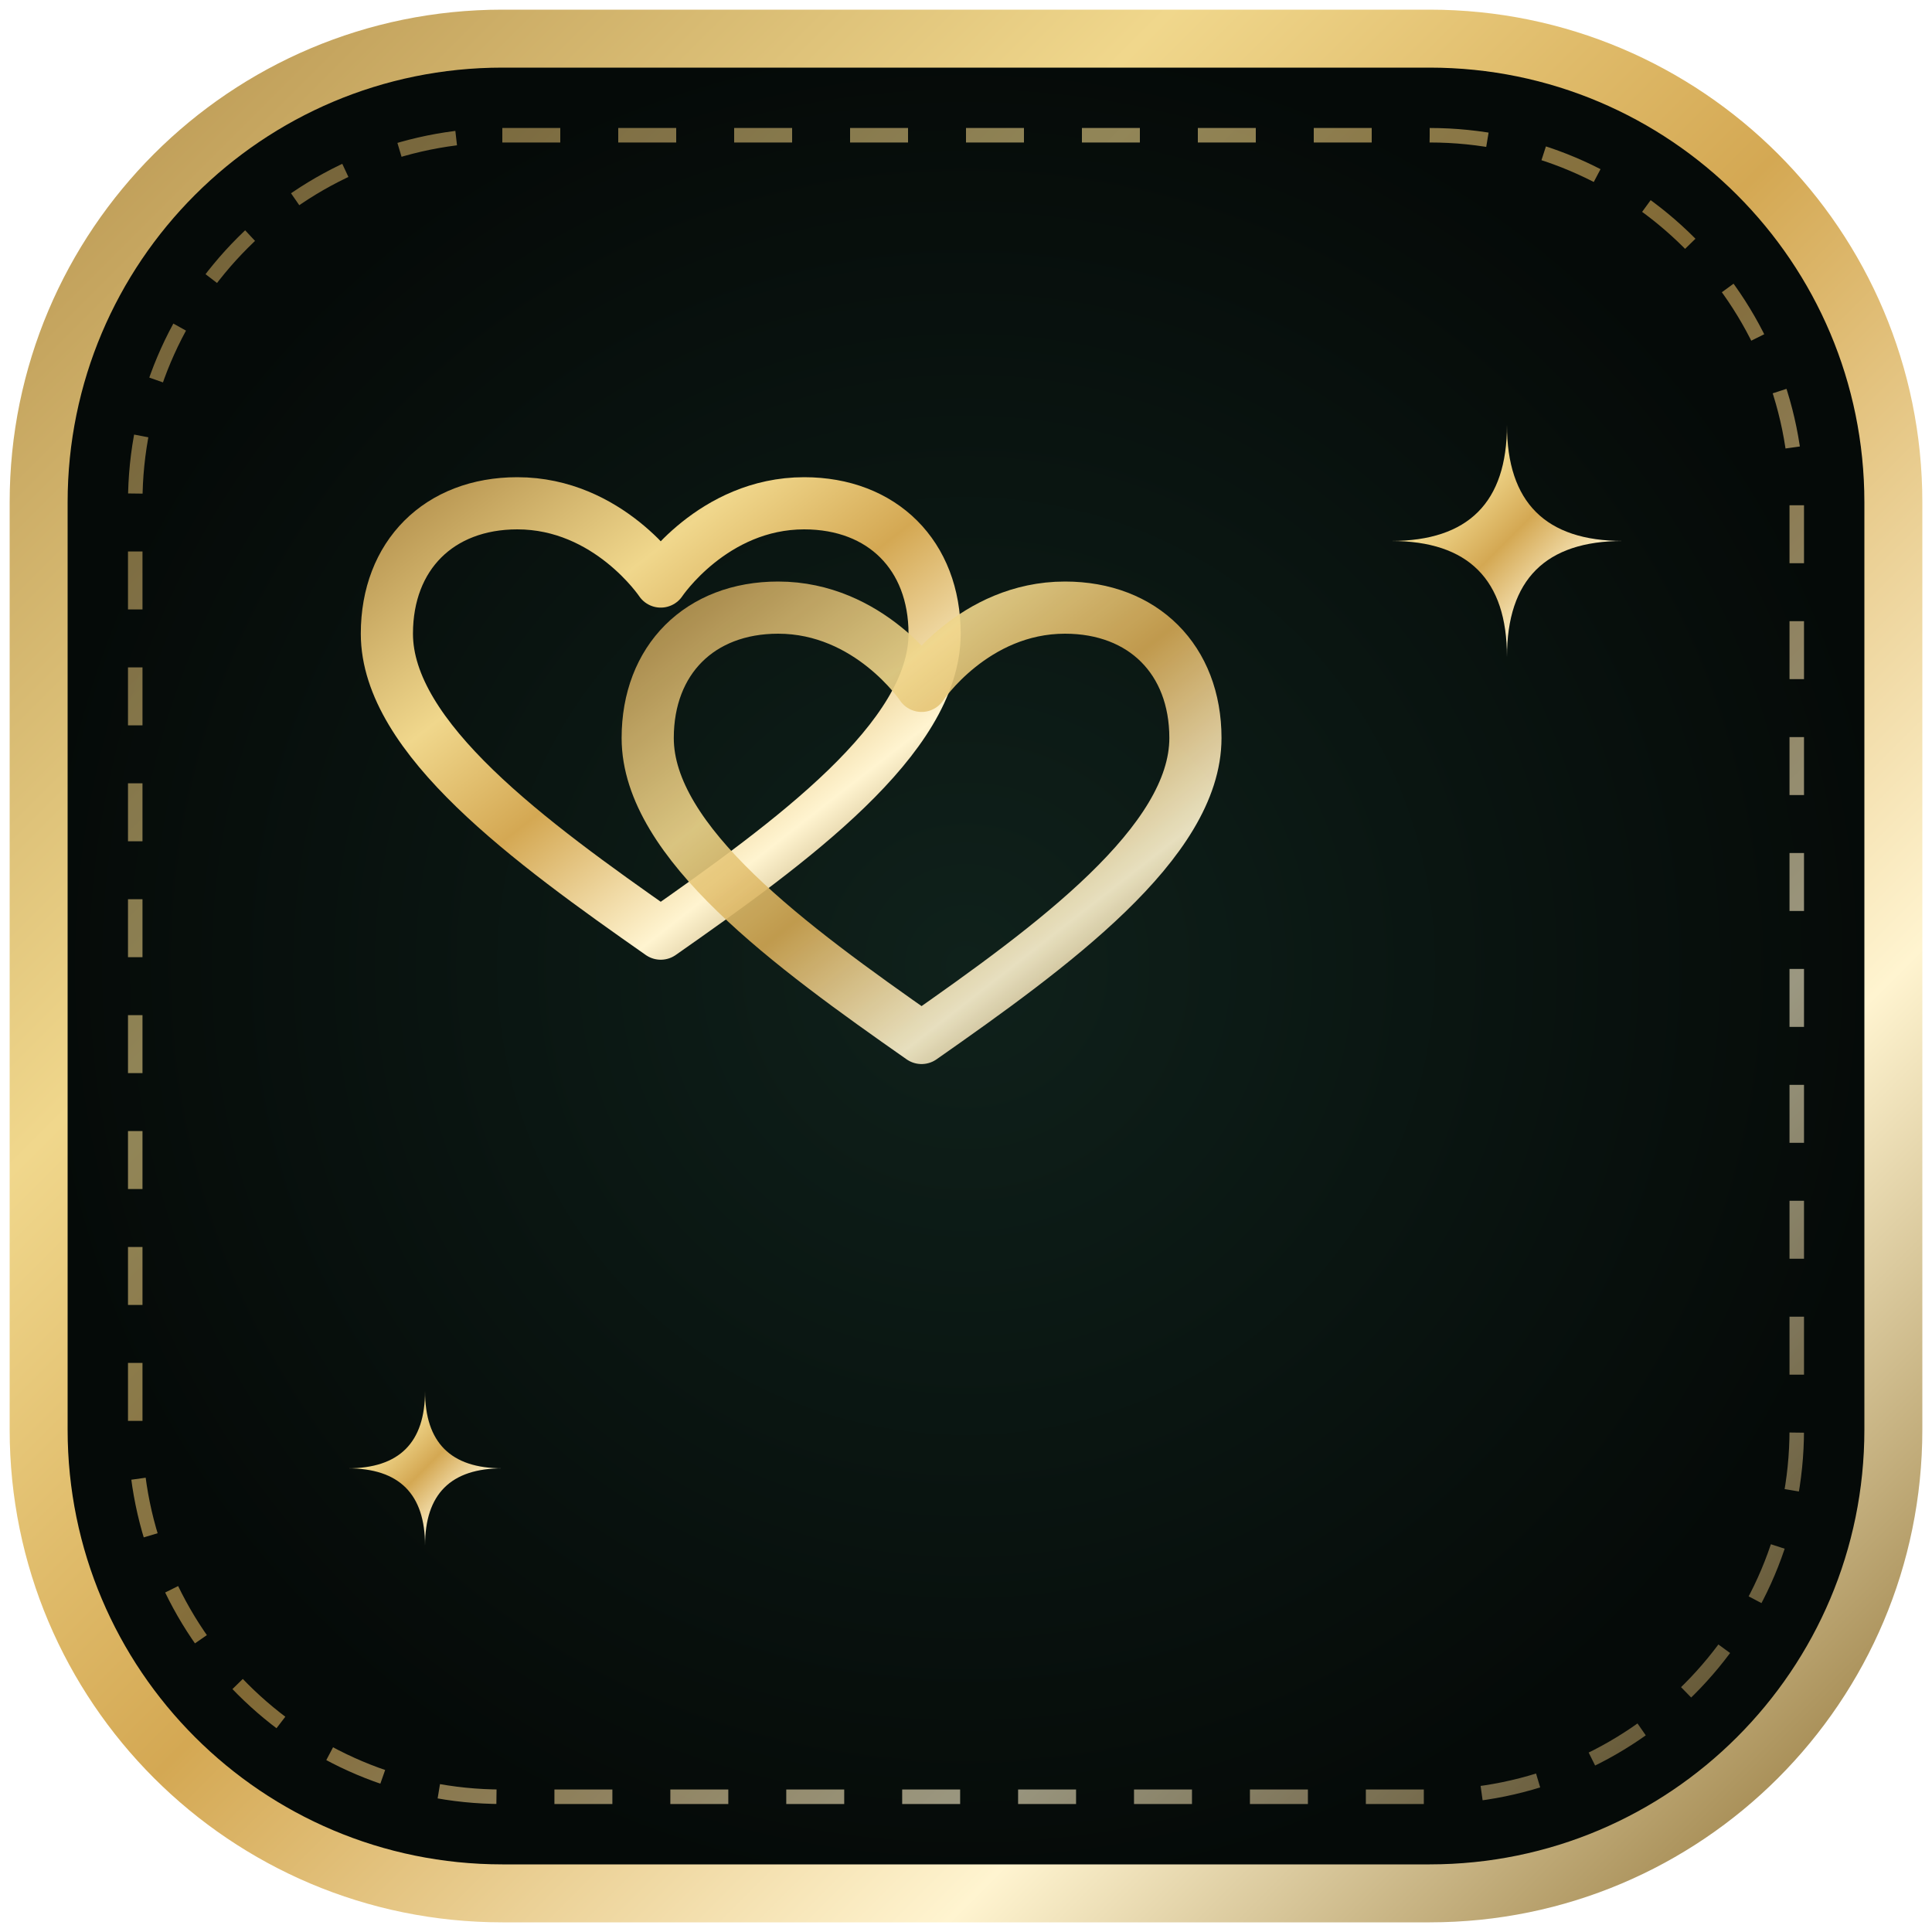
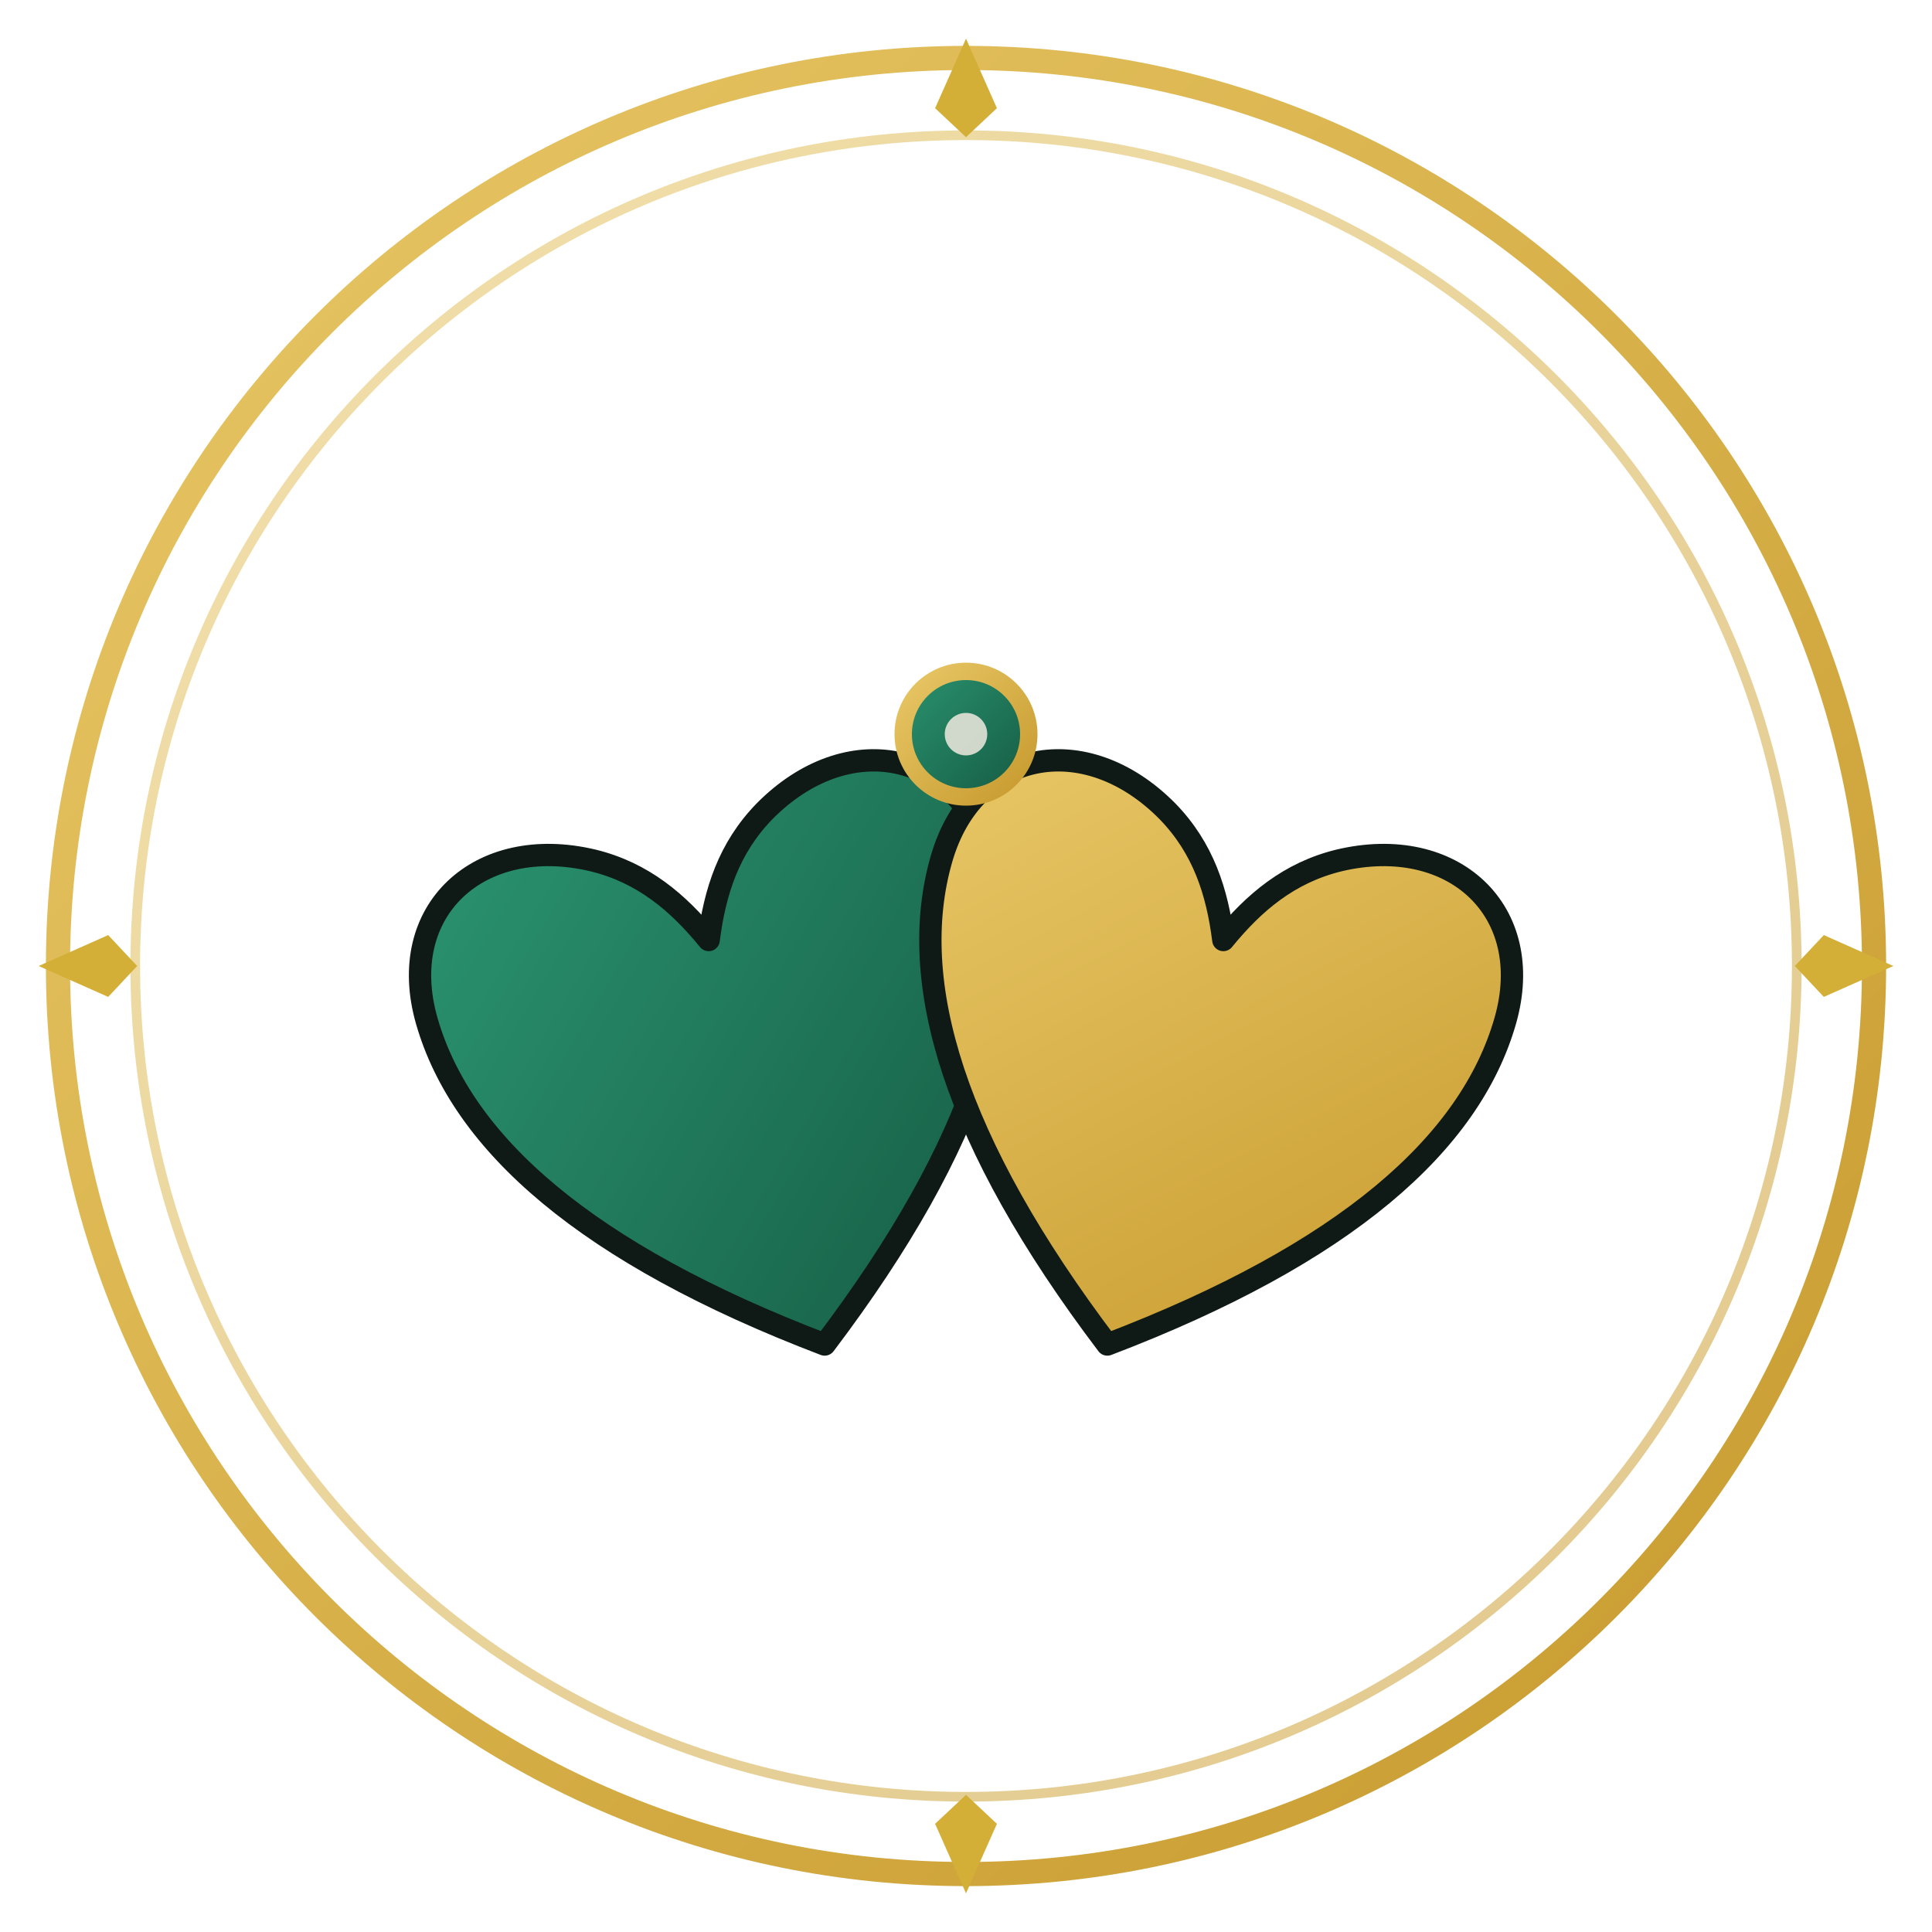
- <svg xmlns="http://www.w3.org/2000/svg" viewBox="0 0 100 100">
+ <svg xmlns="http://www.w3.org/2000/svg" width="512" height="512" viewBox="0 0 200 200">
  <defs>
-     <radialGradient id="a" cx="50%" cy="50%" r="50%">
-       <stop offset="0%" stop-color="#0f211b" />
-       <stop offset="100%" stop-color="#050a08" />
-     </radialGradient>
-     <linearGradient id="b" x1="0%" x2="100%" y1="0%" y2="100%">
-       <stop offset="0%" stop-color="#b4914d" />
-       <stop offset="30%" stop-color="#f0d78c" />
-       <stop offset="50%" stop-color="#d4a853" />
-       <stop offset="75%" stop-color="#fff4d0" />
-       <stop offset="100%" stop-color="#8b6d2f" />
+     <linearGradient id="goldGrad" x1="0%" y1="0%" x2="100%" y2="100%">
+       <stop offset="0%" stop-color="#E8C766" />
+       <stop offset="100%" stop-color="#C79A2E" />
+     </linearGradient>
+     <linearGradient id="emeraldGrad" x1="0%" y1="0%" x2="100%" y2="100%">
+       <stop offset="0%" stop-color="#2A9370" />
+       <stop offset="100%" stop-color="#155A42" />
    </linearGradient>
  </defs>
-   <rect width="96" height="96" x="2" y="2" fill="url(#a)" stroke="url(#b)" stroke-width="3" rx="24" />
-   <rect width="86" height="86" x="7" y="7" fill="none" stroke="url(#b)" stroke-dasharray="3,3" stroke-width=".75" opacity=".6" rx="19" />
-   <g fill="none" stroke="url(#b)" stroke-linecap="round" stroke-linejoin="round" stroke-width="2" transform="translate(18 22)scale(1.35)">
-     <path d="M12 6s-2-3-5.5-3c-3 0-5 2-5 5 0 4 5.5 8 10.5 11.5C17 16 22.5 12 22.5 8c0-3-2-5-5-5C14 3 12 6 12 6" />
-     <path d="M22 10s-2-3-5.5-3c-3 0-5 2-5 5 0 4 5.5 8 10.5 11.5C27 20 32.5 16 32.5 12c0-3-2-5-5-5C24 7 22 10 22 10" opacity=".9" />
+   <circle cx="100" cy="100" r="94" fill="none" stroke="url(#goldGrad)" stroke-width="2.5" />
+   <circle cx="100" cy="100" r="86" fill="none" stroke="url(#goldGrad)" stroke-width="1" opacity="0.55" />
+   <g fill="#D4AF37">
+     <path d="M100,4 l3.2,7.2 -3.2,3 -3.2,-3 Z" />
+     <path d="M100,196 l3.2,-7.2 -3.2,-3 -3.2,3 Z" />
+     <path d="M4,100 l7.2,3.2 3,-3.2 -3,-3.2 Z" />
+     <path d="M196,100 l-7.2,3.2 -3,-3.2 3,-3.2 Z" />
  </g>
-   <path fill="url(#b)" d="M78 22q0 6 6 6-6 0-6 6 0-6-6-6 6 0 6-6" />
-   <path fill="url(#b)" d="M22 72q0 4 4 4-4 0-4 4 0-4-4-4 4 0 4-4" />
+   <g transform="translate(77,110) rotate(-16) scale(0.66)">
+     <path d="M50,90 C18,66 4,44 4,24 C4,6 20,-2 36,7 C43,11 47,17 50,24 C53,17 57,11 64,7 C80,-2 96,6 96,24 C96,44 82,66 50,90 Z" transform="translate(-50,-44)" fill="url(#emeraldGrad)" stroke="#0f1a16" stroke-width="3.5" stroke-linejoin="round" />
+   </g>
+   <g transform="translate(123,110) rotate(16) scale(0.66)">
+     <path d="M50,90 C18,66 4,44 4,24 C4,6 20,-2 36,7 C43,11 47,17 50,24 C53,17 57,11 64,7 C80,-2 96,6 96,24 C96,44 82,66 50,90 Z" transform="translate(-50,-44)" fill="url(#goldGrad)" stroke="#0f1a16" stroke-width="3.5" stroke-linejoin="round" />
+   </g>
+   <circle cx="100" cy="76" r="6.5" fill="url(#emeraldGrad)" stroke="url(#goldGrad)" stroke-width="1.8" />
+   <circle cx="100" cy="76" r="2.2" fill="#F0EAE0" opacity="0.85" />
</svg>
